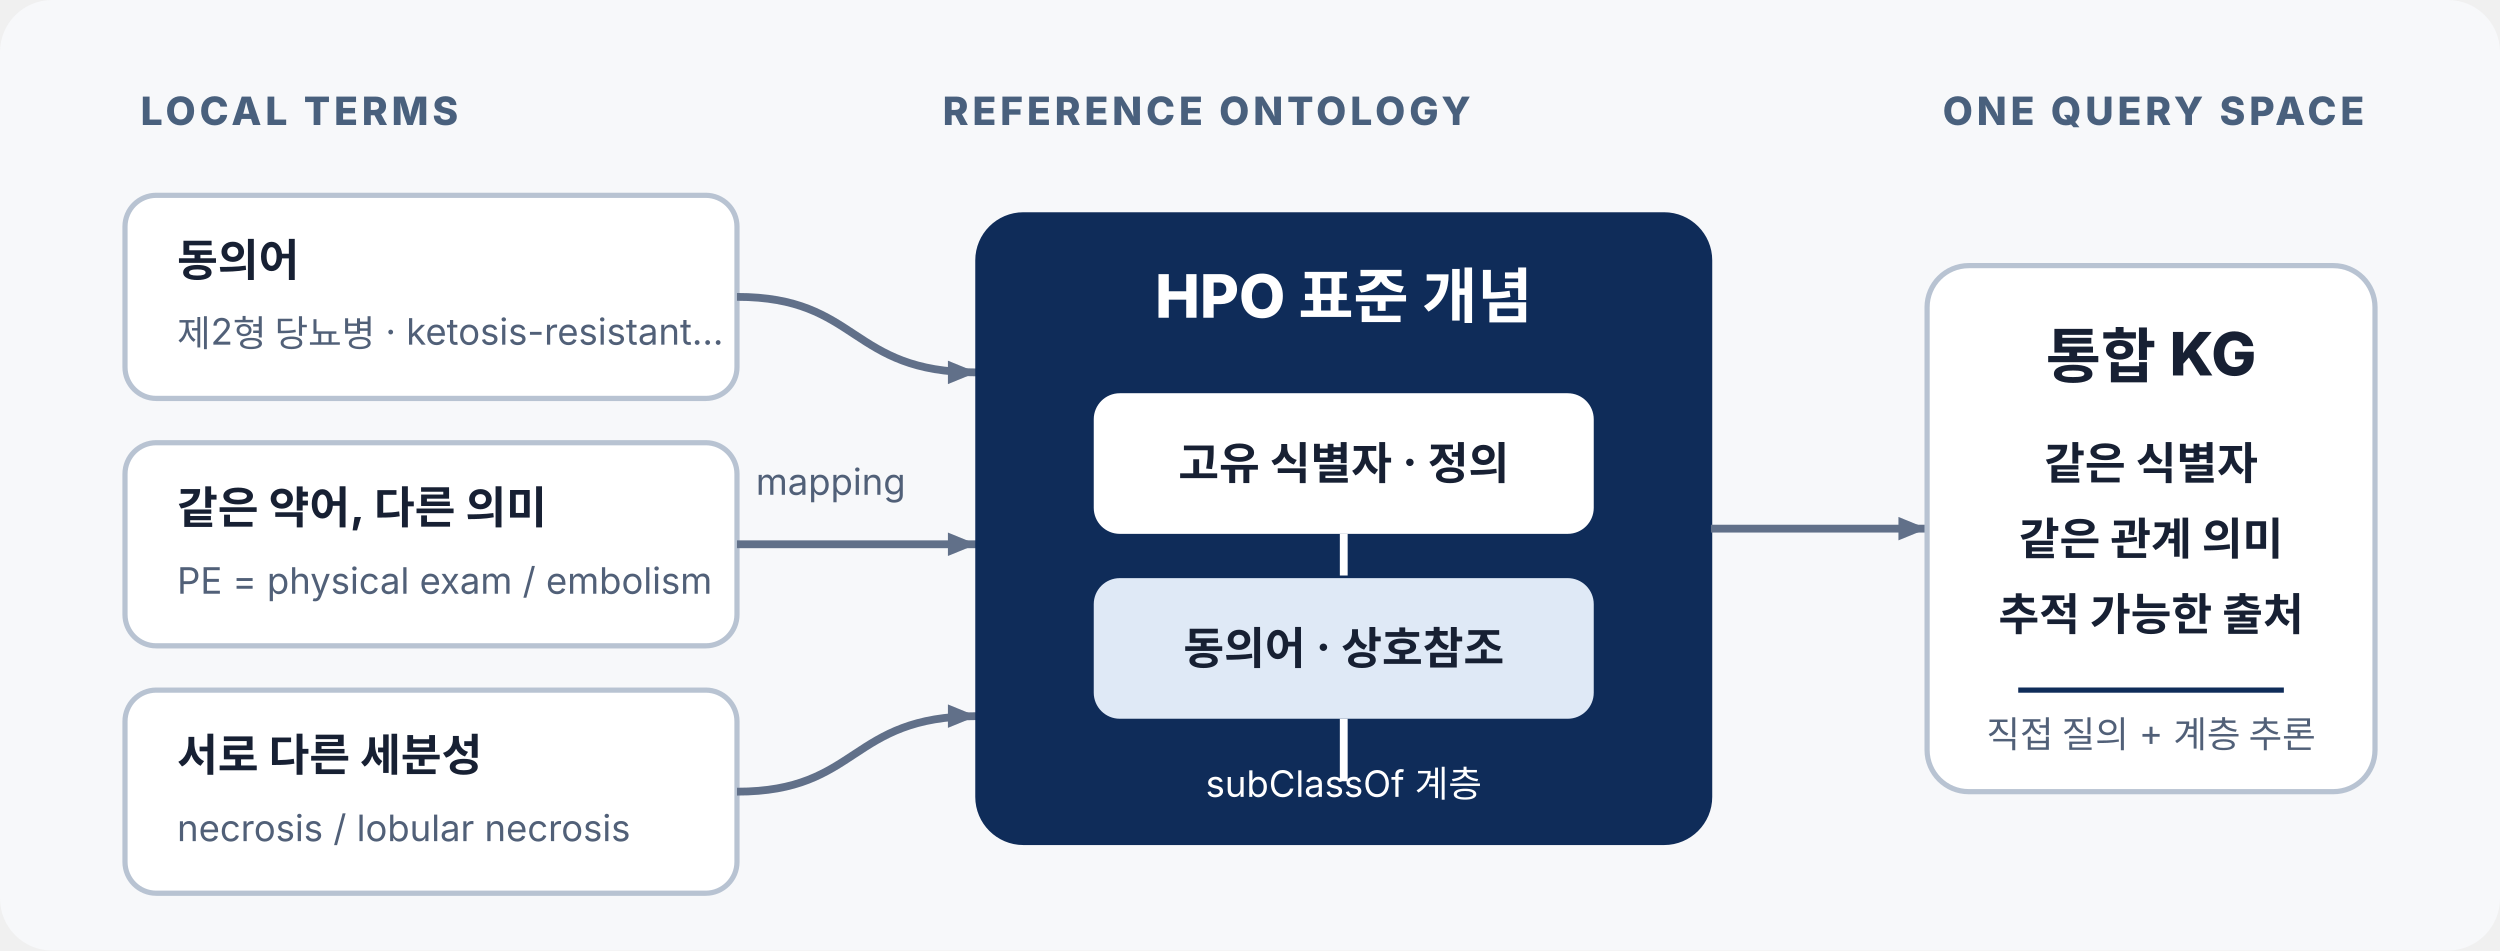
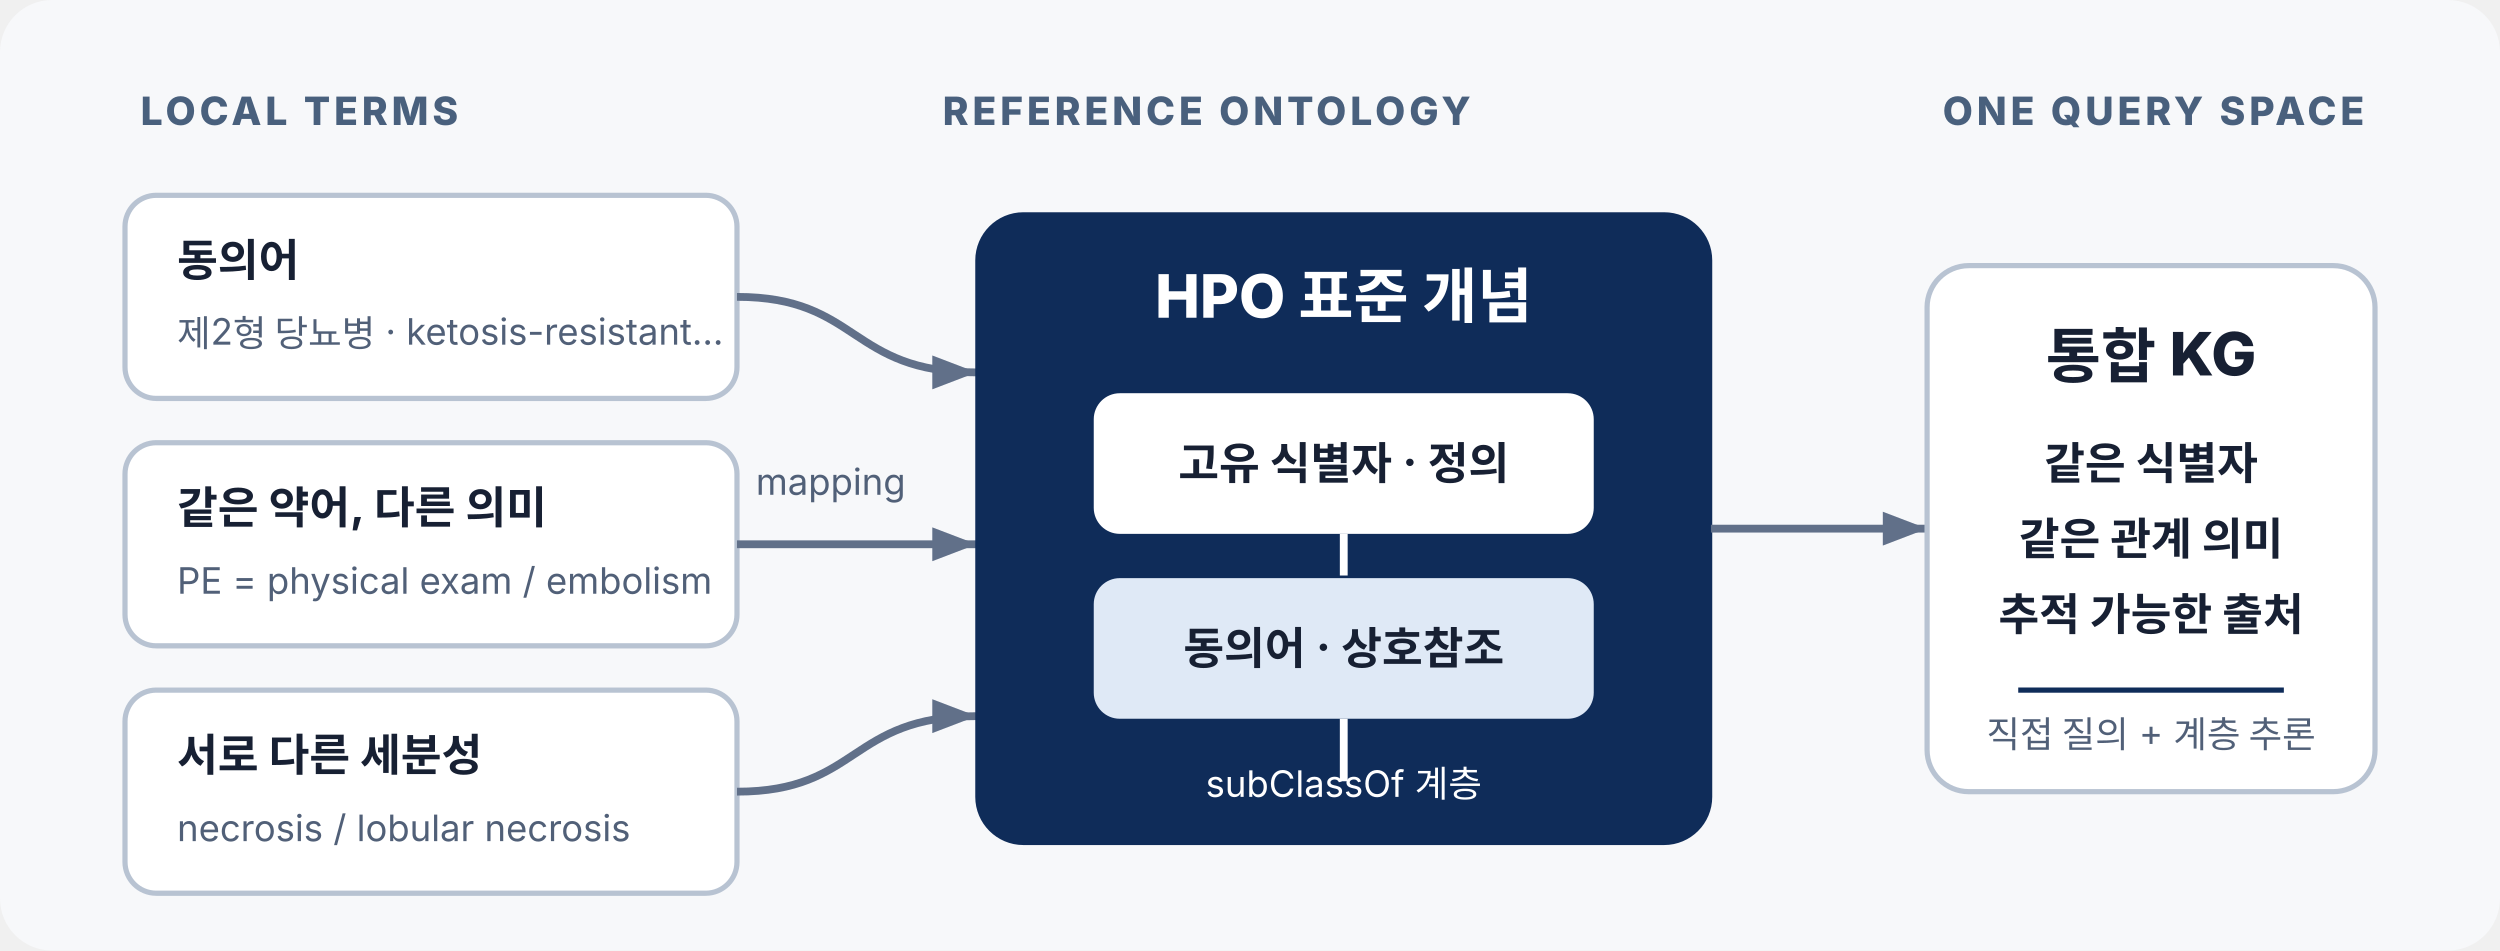
<svg xmlns="http://www.w3.org/2000/svg" viewBox="0 0 960 365" role="img" aria-labelledby="title desc">
  <defs>
-     <marker id="arrow" markerUnits="userSpaceOnUse" viewBox="0 0 12 10" refX="11.5" refY="5" markerWidth="12" markerHeight="10" orient="auto">
-       <path d="M.5.5 11.5 5 .5 9.5Z" fill="#617089" />
+     <marker id="arrow" markerUnits="userSpaceOnUse" viewBox="0 0 18 14" refX="17.5" refY="7" markerWidth="18" markerHeight="14" orient="auto">
+       <path d="M.5.5 17.5 7 .5 13.5Z" fill="#617089" />
    </marker>
    <style>
      text{font-family:system-ui,-apple-system,BlinkMacSystemFont,"Segoe UI",sans-serif;fill:#172033}
      .eyebrow{font-size:15px;font-weight:800;letter-spacing:1.5px;fill:#49607d}
      .head{font-size:23px;font-weight:800}
      .label{font-size:17px;font-weight:700}
      .small{font-size:14px;fill:#516078}
      .box{fill:#fff;stroke:#b8c3d2;stroke-width:2}
      .navy{fill:#0f2c59;stroke:#0f2c59}
      .line{fill:none;stroke:#617089;stroke-width:3;marker-end:url(#arrow)}
    </style>
  </defs>
  <rect width="960" height="365" rx="20" fill="#f7f8fa" />
  <text x="54" y="48" class="eyebrow">LOCAL TERMS</text>
  <text x="362" y="48" class="eyebrow">REFERENCE ONTOLOGY</text>
  <text x="746" y="48" class="eyebrow">ONE QUERY SPACE</text>
  <g>
    <rect class="box" x="48" y="75" width="235" height="78" rx="12" />
    <text x="68" y="106" class="label">동의어</text>
    <text x="68" y="133" class="small">제2형 당뇨병 · ketosis-resistant…</text>
    <rect class="box" x="48" y="170" width="235" height="78" rx="12" />
    <text x="68" y="201" class="label">같은 약어, 다른 의미</text>
    <text x="68" y="228" class="small">PE = physical exam / embolism</text>
    <rect class="box" x="48" y="265" width="235" height="78" rx="12" />
    <text x="68" y="296" class="label">서로 다른 세분성</text>
    <text x="68" y="323" class="small">necrosis / lobular necrosis</text>
  </g>
  <path class="line" d="M283 114C330 114 326 143 375 143" />
  <path class="line" d="M283 209H375" />
  <path class="line" d="M283 304C330 304 326 275 375 275" />
  <text x="319" y="190" class="small" text-anchor="middle">mapping</text>
  <rect class="navy" x="375" y="82" width="282" height="242" rx="18" />
  <text x="516" y="122" class="head" text-anchor="middle" fill="#fff" style="fill:#fff">HPO 표준 개념</text>
  <rect x="420" y="151" width="192" height="54" rx="10" fill="#fff" />
  <text x="516" y="184" class="label" text-anchor="middle">고유 식별자 · 정의</text>
  <rect x="420" y="222" width="192" height="54" rx="10" fill="#dfe9f6" />
  <text x="516" y="255" class="label" text-anchor="middle">동의어 · 상호참조</text>
  <path d="M516 205V221" stroke="#fff" stroke-width="3" />
  <path d="M516 276V300" stroke="#fff" stroke-width="3" />
  <text x="516" y="306" class="small" text-anchor="middle" style="fill:#fff">subClassOf 계층</text>
  <path class="line" d="M657 203H740" />
  <rect class="box" x="740" y="102" width="172" height="202" rx="16" />
  <text x="826" y="145" class="head" text-anchor="middle">통합 KG</text>
  <text x="826" y="184" class="label" text-anchor="middle">같은 식별자</text>
  <text x="826" y="213" class="label" text-anchor="middle">같은 관계 의미</text>
  <text x="826" y="242" class="label" text-anchor="middle">추적 가능한 출처</text>
  <path d="M775 265H877" stroke="#0f2c59" stroke-width="2" />
  <text x="826" y="287" class="small" text-anchor="middle">직접 질의 + 계층 추론</text>
</svg>
